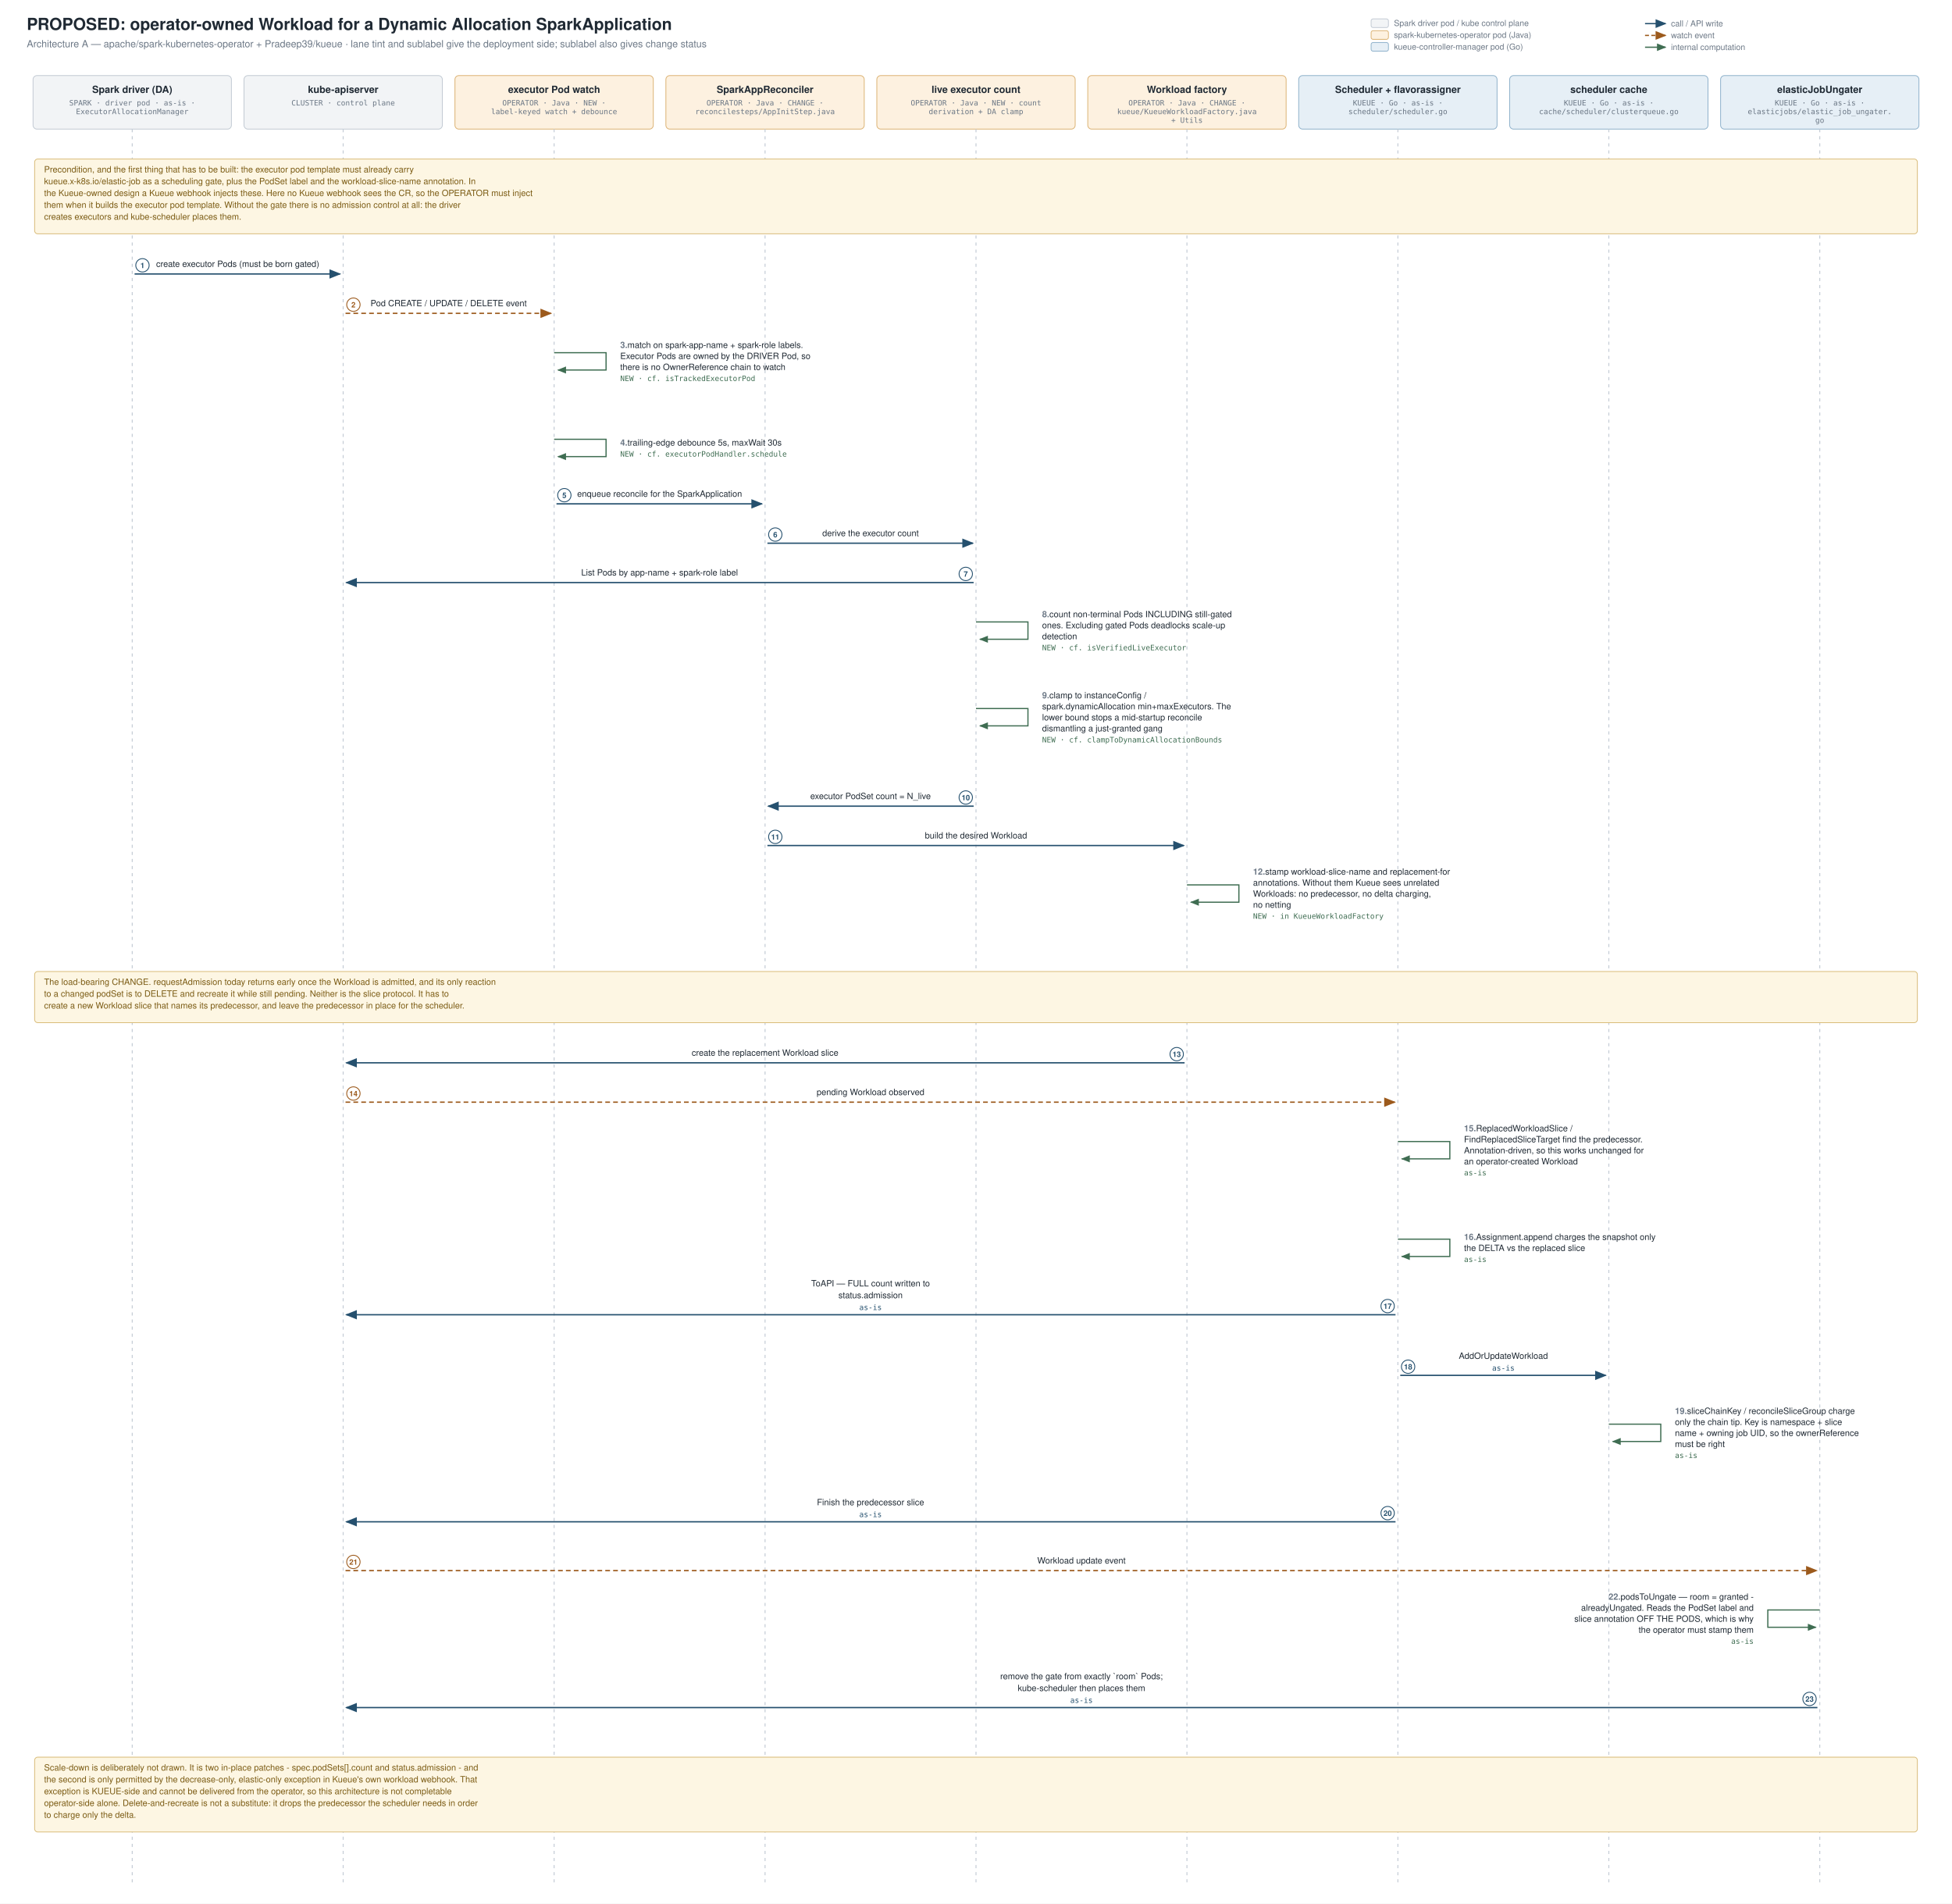
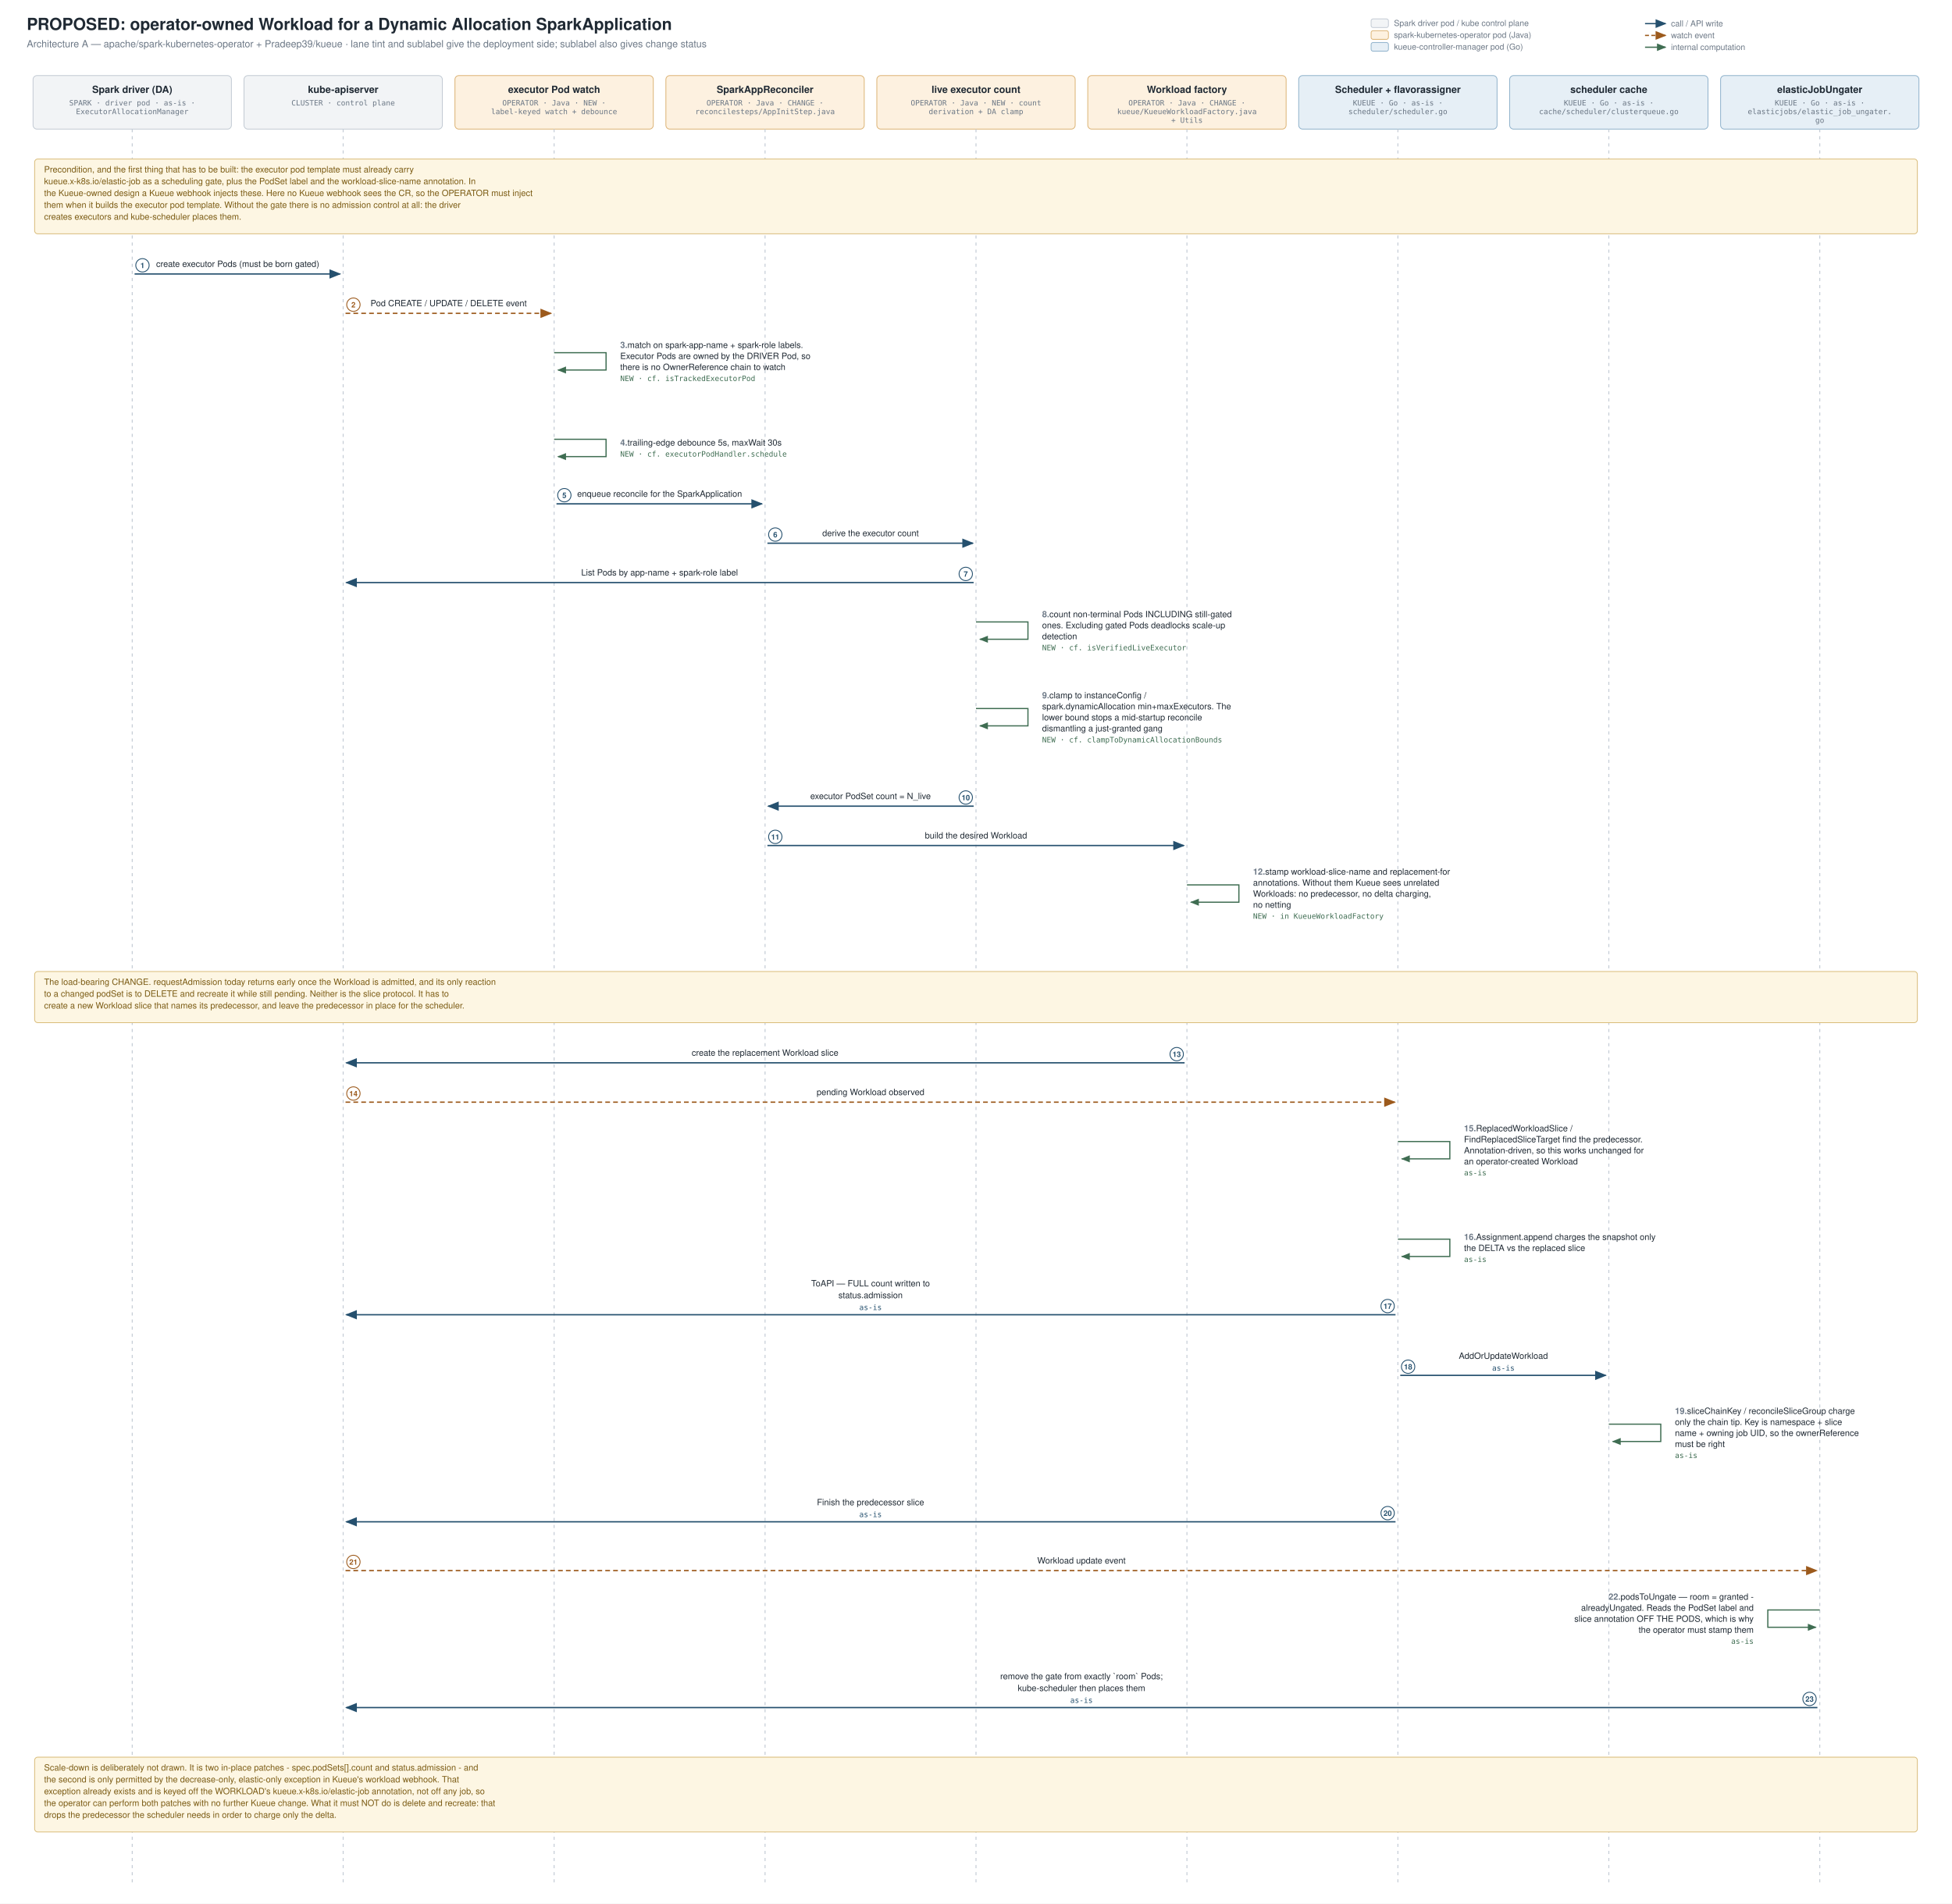
<svg xmlns="http://www.w3.org/2000/svg" width="2480" height="2418" viewBox="0 0 2480 2418" font-family="Helvetica Neue, Helvetica, Arial, sans-serif">
  <defs>
    <marker id="ac" viewBox="0 0 10 8" refX="9" refY="4" markerWidth="9" markerHeight="7" orient="auto">
      <path d="M0 0 L10 4 L0 8 z" fill="#25506e" />
    </marker>
    <marker id="ae" viewBox="0 0 10 8" refX="9" refY="4" markerWidth="9" markerHeight="7" orient="auto">
      <path d="M0 0 L10 4 L0 8 z" fill="#9c5a1c" />
    </marker>
    <marker id="as" viewBox="0 0 10 8" refX="9" refY="4" markerWidth="8" markerHeight="6" orient="auto">
      <path d="M0 0 L10 4 L0 8 z" fill="#3f6d52" />
    </marker>
  </defs>
  <rect width="2480" height="2418" fill="#ffffff" />
  <text x="34" y="38" font-size="21" font-weight="600" fill="#1f2933">PROPOSED: operator-owned Workload for a Dynamic Allocation SparkApplication</text>
  <text x="34" y="60" font-size="12.5" fill="#6b7785">Architecture A — apache/spark-kubernetes-operator + Pradeep39/kueue · lane tint and sublabel give the deployment side; sublabel also gives change status</text>
  <g font-size="10.5" fill="#6b7785">
    <line x1="2090" y1="30" x2="2116" y2="30" stroke="#25506e" stroke-width="1.6" marker-end="url(#ac)" />
    <text x="2123" y="33.5">call / API write</text>
    <line x1="2090" y1="45" x2="2116" y2="45" stroke="#9c5a1c" stroke-width="1.6" marker-end="url(#ae)" stroke-dasharray="5 3" />
    <text x="2123" y="48.5">watch event</text>
    <line x1="2090" y1="60" x2="2116" y2="60" stroke="#3f6d52" stroke-width="1.6" marker-end="url(#as)" />
    <text x="2123" y="63.5">internal computation</text>
  </g>
  <g font-size="10.5" fill="#6b7785">
    <rect x="1742" y="24" width="22" height="11" rx="2.5" fill="#f2f4f6" stroke="#c2cad3" />
    <text x="1771" y="33">Spark driver pod / kube control plane</text>
    <rect x="1742" y="39" width="22" height="11" rx="2.5" fill="#fdf1e0" stroke="#dcb375" />
    <text x="1771" y="48">spark-kubernetes-operator pod (Java)</text>
    <rect x="1742" y="54" width="22" height="11" rx="2.5" fill="#e6eff6" stroke="#8fb2cb" />
    <text x="1771" y="63">kueue-controller-manager pod (Go)</text>
  </g>
  <rect x="42" y="96" width="252" height="68" rx="5" fill="#f2f4f6" stroke="#c2cad3" />
  <text x="168" y="118" font-size="12.5" font-weight="600" text-anchor="middle" fill="#1f2933">Spark driver (DA)</text>
  <text x="168" y="134" font-size="9.5" font-family="Menlo, monospace" text-anchor="middle" fill="#6b7785">SPARK · driver pod · as-is ·</text>
  <text x="168" y="145" font-size="9.5" font-family="Menlo, monospace" text-anchor="middle" fill="#6b7785">ExecutorAllocationManager</text>
  <line x1="168" y1="164" x2="168" y2="2394" stroke="#c3cbd5" stroke-width="1.2" stroke-dasharray="4 5" />
  <rect x="310" y="96" width="252" height="68" rx="5" fill="#f2f4f6" stroke="#c2cad3" />
  <text x="436" y="118" font-size="12.5" font-weight="600" text-anchor="middle" fill="#1f2933">kube-apiserver</text>
  <text x="436" y="134" font-size="9.5" font-family="Menlo, monospace" text-anchor="middle" fill="#6b7785">CLUSTER · control plane</text>
  <line x1="436" y1="164" x2="436" y2="2394" stroke="#c3cbd5" stroke-width="1.2" stroke-dasharray="4 5" />
  <rect x="578" y="96" width="252" height="68" rx="5" fill="#fdf1e0" stroke="#dcb375" />
  <text x="704" y="118" font-size="12.5" font-weight="600" text-anchor="middle" fill="#1f2933">executor Pod watch</text>
  <text x="704" y="134" font-size="9.5" font-family="Menlo, monospace" text-anchor="middle" fill="#6b7785">OPERATOR · Java · NEW ·</text>
  <text x="704" y="145" font-size="9.5" font-family="Menlo, monospace" text-anchor="middle" fill="#6b7785">label-keyed watch + debounce</text>
  <line x1="704" y1="164" x2="704" y2="2394" stroke="#c3cbd5" stroke-width="1.2" stroke-dasharray="4 5" />
  <rect x="846" y="96" width="252" height="68" rx="5" fill="#fdf1e0" stroke="#dcb375" />
  <text x="972" y="118" font-size="12.5" font-weight="600" text-anchor="middle" fill="#1f2933">SparkAppReconciler</text>
  <text x="972" y="134" font-size="9.5" font-family="Menlo, monospace" text-anchor="middle" fill="#6b7785">OPERATOR · Java · CHANGE ·</text>
  <text x="972" y="145" font-size="9.5" font-family="Menlo, monospace" text-anchor="middle" fill="#6b7785">reconcilesteps/AppInitStep.java</text>
  <line x1="972" y1="164" x2="972" y2="2394" stroke="#c3cbd5" stroke-width="1.2" stroke-dasharray="4 5" />
  <rect x="1114" y="96" width="252" height="68" rx="5" fill="#fdf1e0" stroke="#dcb375" />
  <text x="1240" y="118" font-size="12.5" font-weight="600" text-anchor="middle" fill="#1f2933">live executor count</text>
  <text x="1240" y="134" font-size="9.5" font-family="Menlo, monospace" text-anchor="middle" fill="#6b7785">OPERATOR · Java · NEW · count</text>
  <text x="1240" y="145" font-size="9.5" font-family="Menlo, monospace" text-anchor="middle" fill="#6b7785">derivation + DA clamp</text>
  <line x1="1240" y1="164" x2="1240" y2="2394" stroke="#c3cbd5" stroke-width="1.2" stroke-dasharray="4 5" />
  <rect x="1382" y="96" width="252" height="68" rx="5" fill="#fdf1e0" stroke="#dcb375" />
  <text x="1508" y="118" font-size="12.5" font-weight="600" text-anchor="middle" fill="#1f2933">Workload factory</text>
  <text x="1508" y="134" font-size="9.5" font-family="Menlo, monospace" text-anchor="middle" fill="#6b7785">OPERATOR · Java · CHANGE ·</text>
  <text x="1508" y="145" font-size="9.5" font-family="Menlo, monospace" text-anchor="middle" fill="#6b7785">kueue/KueueWorkloadFactory.java</text>
  <text x="1508" y="156" font-size="9.5" font-family="Menlo, monospace" text-anchor="middle" fill="#6b7785">+ Utils</text>
  <line x1="1508" y1="164" x2="1508" y2="2394" stroke="#c3cbd5" stroke-width="1.2" stroke-dasharray="4 5" />
  <rect x="1650" y="96" width="252" height="68" rx="5" fill="#e6eff6" stroke="#8fb2cb" />
  <text x="1776" y="118" font-size="12.5" font-weight="600" text-anchor="middle" fill="#1f2933">Scheduler + flavorassigner</text>
  <text x="1776" y="134" font-size="9.5" font-family="Menlo, monospace" text-anchor="middle" fill="#6b7785">KUEUE · Go · as-is ·</text>
  <text x="1776" y="145" font-size="9.5" font-family="Menlo, monospace" text-anchor="middle" fill="#6b7785">scheduler/scheduler.go</text>
  <line x1="1776" y1="164" x2="1776" y2="2394" stroke="#c3cbd5" stroke-width="1.2" stroke-dasharray="4 5" />
  <rect x="1918" y="96" width="252" height="68" rx="5" fill="#e6eff6" stroke="#8fb2cb" />
  <text x="2044" y="118" font-size="12.5" font-weight="600" text-anchor="middle" fill="#1f2933">scheduler cache</text>
  <text x="2044" y="134" font-size="9.5" font-family="Menlo, monospace" text-anchor="middle" fill="#6b7785">KUEUE · Go · as-is ·</text>
  <text x="2044" y="145" font-size="9.5" font-family="Menlo, monospace" text-anchor="middle" fill="#6b7785">cache/scheduler/clusterqueue.go</text>
  <line x1="2044" y1="164" x2="2044" y2="2394" stroke="#c3cbd5" stroke-width="1.2" stroke-dasharray="4 5" />
  <rect x="2186" y="96" width="252" height="68" rx="5" fill="#e6eff6" stroke="#8fb2cb" />
  <text x="2312" y="118" font-size="12.5" font-weight="600" text-anchor="middle" fill="#1f2933">elasticJobUngater</text>
  <text x="2312" y="134" font-size="9.5" font-family="Menlo, monospace" text-anchor="middle" fill="#6b7785">KUEUE · Go · as-is ·</text>
  <text x="2312" y="145" font-size="9.5" font-family="Menlo, monospace" text-anchor="middle" fill="#6b7785">elasticjobs/elastic_job_ungater.</text>
  <text x="2312" y="156" font-size="9.5" font-family="Menlo, monospace" text-anchor="middle" fill="#6b7785">go</text>
  <line x1="2312" y1="164" x2="2312" y2="2394" stroke="#c3cbd5" stroke-width="1.2" stroke-dasharray="4 5" />
  <rect x="44" y="202" width="2392" height="95" rx="4" fill="#fdf6e3" stroke="#d9bc7a" />
  <text x="56" y="219" font-size="11" fill="#7a5a12">Precondition, and the first thing that has to be built: the executor pod template must already carry</text>
  <text x="56" y="234" font-size="11" fill="#7a5a12">kueue.x-k8s.io/elastic-job as a scheduling gate, plus the PodSet label and the workload-slice-name annotation. In</text>
  <text x="56" y="249" font-size="11" fill="#7a5a12">the Kueue-owned design a Kueue webhook injects these. Here no Kueue webhook sees the CR, so the OPERATOR must inject</text>
  <text x="56" y="264" font-size="11" fill="#7a5a12">them when it builds the executor pod template. Without the gate there is no admission control at all: the driver</text>
  <text x="56" y="279" font-size="11" fill="#7a5a12">creates executors and kube-scheduler places them.</text>
  <line x1="171" y1="348" x2="432" y2="348" stroke="#25506e" stroke-width="1.7" marker-end="url(#ac)" />
  <text x="302" y="339" font-size="11" text-anchor="middle" fill="#1f2933">create executor Pods (must be born gated)</text>
  <circle cx="181" cy="337" r="8.5" fill="#ffffff" stroke="#25506e" stroke-width="1.1" />
  <text x="181" y="340.5" font-size="9.5" font-weight="600" text-anchor="middle" fill="#25506e">1</text>
  <line x1="439" y1="398" x2="700" y2="398" stroke="#9c5a1c" stroke-width="1.7" marker-end="url(#ae)" stroke-dasharray="6 4" />
  <text x="570" y="389" font-size="11" text-anchor="middle" fill="#1f2933">Pod CREATE / UPDATE / DELETE event</text>
  <circle cx="449" cy="387" r="8.5" fill="#ffffff" stroke="#9c5a1c" stroke-width="1.1" />
  <text x="449" y="390.5" font-size="9.5" font-weight="600" text-anchor="middle" fill="#9c5a1c">2</text>
  <path d="M704 448 L770 448 L770 470 L709 470" fill="none" stroke="#3f6d52" stroke-width="1.5" marker-end="url(#as)" />
  <text x="788" y="442" font-size="11" text-anchor="start" fill="#1f2933">
    <tspan fill="#6b7785" font-weight="600">3. </tspan>match on spark-app-name + spark-role labels.</text>
  <text x="788" y="456" font-size="11" text-anchor="start" fill="#1f2933">Executor Pods are owned by the DRIVER Pod, so</text>
  <text x="788" y="470" font-size="11" text-anchor="start" fill="#1f2933">there is no OwnerReference chain to watch</text>
  <text x="788" y="484" font-size="9.5" font-family="Menlo, monospace" text-anchor="start" fill="#3f6d52">NEW · cf. isTrackedExecutorPod</text>
  <path d="M704 558 L770 558 L770 580 L709 580" fill="none" stroke="#3f6d52" stroke-width="1.5" marker-end="url(#as)" />
  <text x="788" y="566" font-size="11" text-anchor="start" fill="#1f2933">
    <tspan fill="#6b7785" font-weight="600">4. </tspan>trailing-edge debounce 5s, maxWait 30s</text>
  <text x="788" y="580" font-size="9.5" font-family="Menlo, monospace" text-anchor="start" fill="#3f6d52">NEW · cf. executorPodHandler.schedule</text>
  <line x1="707" y1="640" x2="968" y2="640" stroke="#25506e" stroke-width="1.7" marker-end="url(#ac)" />
  <text x="838" y="631" font-size="11" text-anchor="middle" fill="#1f2933">enqueue reconcile for the SparkApplication</text>
  <circle cx="717" cy="629" r="8.5" fill="#ffffff" stroke="#25506e" stroke-width="1.1" />
  <text x="717" y="632.5" font-size="9.5" font-weight="600" text-anchor="middle" fill="#25506e">5</text>
  <line x1="975" y1="690" x2="1236" y2="690" stroke="#25506e" stroke-width="1.7" marker-end="url(#ac)" />
  <text x="1106" y="681" font-size="11" text-anchor="middle" fill="#1f2933">derive the executor count</text>
  <circle cx="985" cy="679" r="8.5" fill="#ffffff" stroke="#25506e" stroke-width="1.1" />
  <text x="985" y="682.5" font-size="9.5" font-weight="600" text-anchor="middle" fill="#25506e">6</text>
  <line x1="1237" y1="740" x2="440" y2="740" stroke="#25506e" stroke-width="1.7" marker-end="url(#ac)" />
  <text x="838" y="731" font-size="11" text-anchor="middle" fill="#1f2933">List Pods by app-name + spark-role label</text>
  <circle cx="1227" cy="729" r="8.5" fill="#ffffff" stroke="#25506e" stroke-width="1.1" />
  <text x="1227" y="732.5" font-size="9.5" font-weight="600" text-anchor="middle" fill="#25506e">7</text>
  <path d="M1240 790 L1306 790 L1306 812 L1245 812" fill="none" stroke="#3f6d52" stroke-width="1.5" marker-end="url(#as)" />
  <text x="1324" y="784" font-size="11" text-anchor="start" fill="#1f2933">
    <tspan fill="#6b7785" font-weight="600">8. </tspan>count non-terminal Pods INCLUDING still-gated</text>
  <text x="1324" y="798" font-size="11" text-anchor="start" fill="#1f2933">ones. Excluding gated Pods deadlocks scale-up</text>
  <text x="1324" y="812" font-size="11" text-anchor="start" fill="#1f2933">detection</text>
  <text x="1324" y="826" font-size="9.5" font-family="Menlo, monospace" text-anchor="start" fill="#3f6d52">NEW · cf. isVerifiedLiveExecutor</text>
  <path d="M1240 900 L1306 900 L1306 922 L1245 922" fill="none" stroke="#3f6d52" stroke-width="1.5" marker-end="url(#as)" />
  <text x="1324" y="887" font-size="11" text-anchor="start" fill="#1f2933">
    <tspan fill="#6b7785" font-weight="600">9. </tspan>clamp to instanceConfig /</text>
  <text x="1324" y="901" font-size="11" text-anchor="start" fill="#1f2933">spark.dynamicAllocation min+maxExecutors. The</text>
  <text x="1324" y="915" font-size="11" text-anchor="start" fill="#1f2933">lower bound stops a mid-startup reconcile</text>
  <text x="1324" y="929" font-size="11" text-anchor="start" fill="#1f2933">dismantling a just-granted gang</text>
  <text x="1324" y="943" font-size="9.5" font-family="Menlo, monospace" text-anchor="start" fill="#3f6d52">NEW · cf. clampToDynamicAllocationBounds</text>
  <line x1="1237" y1="1024" x2="976" y2="1024" stroke="#25506e" stroke-width="1.7" marker-end="url(#ac)" />
  <text x="1106" y="1015" font-size="11" text-anchor="middle" fill="#1f2933">executor PodSet count = N_live</text>
  <circle cx="1227" cy="1013" r="8.5" fill="#ffffff" stroke="#25506e" stroke-width="1.1" />
  <text x="1227" y="1016.5" font-size="9.5" font-weight="600" text-anchor="middle" fill="#25506e">10</text>
  <line x1="975" y1="1074" x2="1504" y2="1074" stroke="#25506e" stroke-width="1.7" marker-end="url(#ac)" />
  <text x="1240" y="1065" font-size="11" text-anchor="middle" fill="#1f2933">build the desired Workload</text>
  <circle cx="985" cy="1063" r="8.5" fill="#ffffff" stroke="#25506e" stroke-width="1.1" />
  <text x="985" y="1066.5" font-size="9.5" font-weight="600" text-anchor="middle" fill="#25506e">11</text>
  <path d="M1508 1124 L1574 1124 L1574 1146 L1513 1146" fill="none" stroke="#3f6d52" stroke-width="1.5" marker-end="url(#as)" />
  <text x="1592" y="1111" font-size="11" text-anchor="start" fill="#1f2933">
    <tspan fill="#6b7785" font-weight="600">12. </tspan>stamp workload-slice-name and replacement-for</text>
  <text x="1592" y="1125" font-size="11" text-anchor="start" fill="#1f2933">annotations. Without them Kueue sees unrelated</text>
  <text x="1592" y="1139" font-size="11" text-anchor="start" fill="#1f2933">Workloads: no predecessor, no delta charging,</text>
  <text x="1592" y="1153" font-size="11" text-anchor="start" fill="#1f2933">no netting</text>
  <text x="1592" y="1167" font-size="9.5" font-family="Menlo, monospace" text-anchor="start" fill="#3f6d52">NEW · in KueueWorkloadFactory</text>
  <rect x="44" y="1234" width="2392" height="65" rx="4" fill="#fdf6e3" stroke="#d9bc7a" />
  <text x="56" y="1251" font-size="11" fill="#7a5a12">The load-bearing CHANGE. requestAdmission today returns early once the Workload is admitted, and its only reaction</text>
  <text x="56" y="1266" font-size="11" fill="#7a5a12">to a changed podSet is to DELETE and recreate it while still pending. Neither is the slice protocol. It has to</text>
  <text x="56" y="1281" font-size="11" fill="#7a5a12">create a new Workload slice that names its predecessor, and leave the predecessor in place for the scheduler.</text>
  <line x1="1505" y1="1350" x2="440" y2="1350" stroke="#25506e" stroke-width="1.7" marker-end="url(#ac)" />
  <text x="972" y="1341" font-size="11" text-anchor="middle" fill="#1f2933">create the replacement Workload slice</text>
  <circle cx="1495" cy="1339" r="8.5" fill="#ffffff" stroke="#25506e" stroke-width="1.1" />
  <text x="1495" y="1342.5" font-size="9.5" font-weight="600" text-anchor="middle" fill="#25506e">13</text>
  <line x1="439" y1="1400" x2="1772" y2="1400" stroke="#9c5a1c" stroke-width="1.7" marker-end="url(#ae)" stroke-dasharray="6 4" />
  <text x="1106" y="1391" font-size="11" text-anchor="middle" fill="#1f2933">pending Workload observed</text>
  <circle cx="449" cy="1389" r="8.5" fill="#ffffff" stroke="#9c5a1c" stroke-width="1.1" />
  <text x="449" y="1392.5" font-size="9.5" font-weight="600" text-anchor="middle" fill="#9c5a1c">14</text>
  <path d="M1776 1450 L1842 1450 L1842 1472 L1781 1472" fill="none" stroke="#3f6d52" stroke-width="1.5" marker-end="url(#as)" />
  <text x="1860" y="1437" font-size="11" text-anchor="start" fill="#1f2933">
    <tspan fill="#6b7785" font-weight="600">15. </tspan>ReplacedWorkloadSlice /</text>
  <text x="1860" y="1451" font-size="11" text-anchor="start" fill="#1f2933">FindReplacedSliceTarget find the predecessor.</text>
  <text x="1860" y="1465" font-size="11" text-anchor="start" fill="#1f2933">Annotation-driven, so this works unchanged for</text>
  <text x="1860" y="1479" font-size="11" text-anchor="start" fill="#1f2933">an operator-created Workload</text>
  <text x="1860" y="1493" font-size="9.5" font-family="Menlo, monospace" text-anchor="start" fill="#3f6d52">as-is</text>
  <path d="M1776 1574 L1842 1574 L1842 1596 L1781 1596" fill="none" stroke="#3f6d52" stroke-width="1.5" marker-end="url(#as)" />
  <text x="1860" y="1575" font-size="11" text-anchor="start" fill="#1f2933">
    <tspan fill="#6b7785" font-weight="600">16. </tspan>Assignment.append charges the snapshot only</text>
  <text x="1860" y="1589" font-size="11" text-anchor="start" fill="#1f2933">the DELTA vs the replaced slice</text>
  <text x="1860" y="1603" font-size="9.5" font-family="Menlo, monospace" text-anchor="start" fill="#3f6d52">as-is</text>
  <line x1="1773" y1="1670" x2="440" y2="1670" stroke="#25506e" stroke-width="1.7" marker-end="url(#ac)" />
  <text x="1106" y="1634" font-size="11" text-anchor="middle" fill="#1f2933">ToAPI — FULL count written to</text>
  <text x="1106" y="1649" font-size="11" text-anchor="middle" fill="#1f2933">status.admission</text>
  <text x="1106" y="1664" font-size="9.5" font-family="Menlo, monospace" text-anchor="middle" fill="#25506e">as-is</text>
  <circle cx="1763" cy="1659" r="8.5" fill="#ffffff" stroke="#25506e" stroke-width="1.1" />
  <text x="1763" y="1662.5" font-size="9.5" font-weight="600" text-anchor="middle" fill="#25506e">17</text>
  <line x1="1779" y1="1747" x2="2040" y2="1747" stroke="#25506e" stroke-width="1.7" marker-end="url(#ac)" />
  <text x="1910" y="1726" font-size="11" text-anchor="middle" fill="#1f2933">AddOrUpdateWorkload</text>
  <text x="1910" y="1741" font-size="9.5" font-family="Menlo, monospace" text-anchor="middle" fill="#25506e">as-is</text>
  <circle cx="1789" cy="1736" r="8.5" fill="#ffffff" stroke="#25506e" stroke-width="1.1" />
  <text x="1789" y="1739.5" font-size="9.5" font-weight="600" text-anchor="middle" fill="#25506e">18</text>
  <path d="M2044 1809 L2110 1809 L2110 1831 L2049 1831" fill="none" stroke="#3f6d52" stroke-width="1.5" marker-end="url(#as)" />
  <text x="2128" y="1796" font-size="11" text-anchor="start" fill="#1f2933">
    <tspan fill="#6b7785" font-weight="600">19. </tspan>sliceChainKey / reconcileSliceGroup charge</text>
  <text x="2128" y="1810" font-size="11" text-anchor="start" fill="#1f2933">only the chain tip. Key is namespace + slice</text>
  <text x="2128" y="1824" font-size="11" text-anchor="start" fill="#1f2933">name + owning job UID, so the ownerReference</text>
  <text x="2128" y="1838" font-size="11" text-anchor="start" fill="#1f2933">must be right</text>
  <text x="2128" y="1852" font-size="9.5" font-family="Menlo, monospace" text-anchor="start" fill="#3f6d52">as-is</text>
  <line x1="1773" y1="1933" x2="440" y2="1933" stroke="#25506e" stroke-width="1.7" marker-end="url(#ac)" />
  <text x="1106" y="1912" font-size="11" text-anchor="middle" fill="#1f2933">Finish the predecessor slice</text>
  <text x="1106" y="1927" font-size="9.5" font-family="Menlo, monospace" text-anchor="middle" fill="#25506e">as-is</text>
  <circle cx="1763" cy="1922" r="8.5" fill="#ffffff" stroke="#25506e" stroke-width="1.1" />
  <text x="1763" y="1925.5" font-size="9.5" font-weight="600" text-anchor="middle" fill="#25506e">20</text>
  <line x1="439" y1="1995" x2="2308" y2="1995" stroke="#9c5a1c" stroke-width="1.7" marker-end="url(#ae)" stroke-dasharray="6 4" />
  <text x="1374" y="1986" font-size="11" text-anchor="middle" fill="#1f2933">Workload update event</text>
  <circle cx="449" cy="1984" r="8.5" fill="#ffffff" stroke="#9c5a1c" stroke-width="1.1" />
  <text x="449" y="1987.5" font-size="9.5" font-weight="600" text-anchor="middle" fill="#9c5a1c">21</text>
  <path d="M2312 2045 L2246 2045 L2246 2067 L2307 2067" fill="none" stroke="#3f6d52" stroke-width="1.5" marker-end="url(#as)" />
  <text x="2228" y="2032" font-size="11" text-anchor="end" fill="#1f2933">
    <tspan fill="#6b7785" font-weight="600">22. </tspan>podsToUngate — room = granted -</text>
  <text x="2228" y="2046" font-size="11" text-anchor="end" fill="#1f2933">alreadyUngated. Reads the PodSet label and</text>
  <text x="2228" y="2060" font-size="11" text-anchor="end" fill="#1f2933">slice annotation OFF THE PODS, which is why</text>
  <text x="2228" y="2074" font-size="11" text-anchor="end" fill="#1f2933">the operator must stamp them</text>
  <text x="2228" y="2088" font-size="9.5" font-family="Menlo, monospace" text-anchor="end" fill="#3f6d52">as-is</text>
  <line x1="2309" y1="2169" x2="440" y2="2169" stroke="#25506e" stroke-width="1.7" marker-end="url(#ac)" />
  <text x="1374" y="2133" font-size="11" text-anchor="middle" fill="#1f2933">remove the gate from exactly `room` Pods;</text>
  <text x="1374" y="2148" font-size="11" text-anchor="middle" fill="#1f2933">kube-scheduler then places them</text>
  <text x="1374" y="2163" font-size="9.5" font-family="Menlo, monospace" text-anchor="middle" fill="#25506e">as-is</text>
  <circle cx="2299" cy="2158" r="8.5" fill="#ffffff" stroke="#25506e" stroke-width="1.1" />
  <text x="2299" y="2161.5" font-size="9.5" font-weight="600" text-anchor="middle" fill="#25506e">23</text>
  <rect x="44" y="2232" width="2392" height="95" rx="4" fill="#fdf6e3" stroke="#d9bc7a" />
  <text x="56" y="2249" font-size="11" fill="#7a5a12">Scale-down is deliberately not drawn. It is two in-place patches - spec.podSets[].count and status.admission - and</text>
-   <text x="56" y="2264" font-size="11" fill="#7a5a12">the second is only permitted by the decrease-only, elastic-only exception in Kueue's own workload webhook. That</text>
-   <text x="56" y="2279" font-size="11" fill="#7a5a12">exception is KUEUE-side and cannot be delivered from the operator, so this architecture is not completable</text>
-   <text x="56" y="2294" font-size="11" fill="#7a5a12">operator-side alone. Delete-and-recreate is not a substitute: it drops the predecessor the scheduler needs in order</text>
-   <text x="56" y="2309" font-size="11" fill="#7a5a12">to charge only the delta.</text>
+   <text x="56" y="2264" font-size="11" fill="#7a5a12">the second is only permitted by the decrease-only, elastic-only exception in Kueue's workload webhook. That</text>
+   <text x="56" y="2279" font-size="11" fill="#7a5a12">exception already exists and is keyed off the WORKLOAD's kueue.x-k8s.io/elastic-job annotation, not off any job, so</text>
+   <text x="56" y="2294" font-size="11" fill="#7a5a12">the operator can perform both patches with no further Kueue change. What it must NOT do is delete and recreate: that</text>
+   <text x="56" y="2309" font-size="11" fill="#7a5a12">drops the predecessor the scheduler needs in order to charge only the delta.</text>
</svg>
